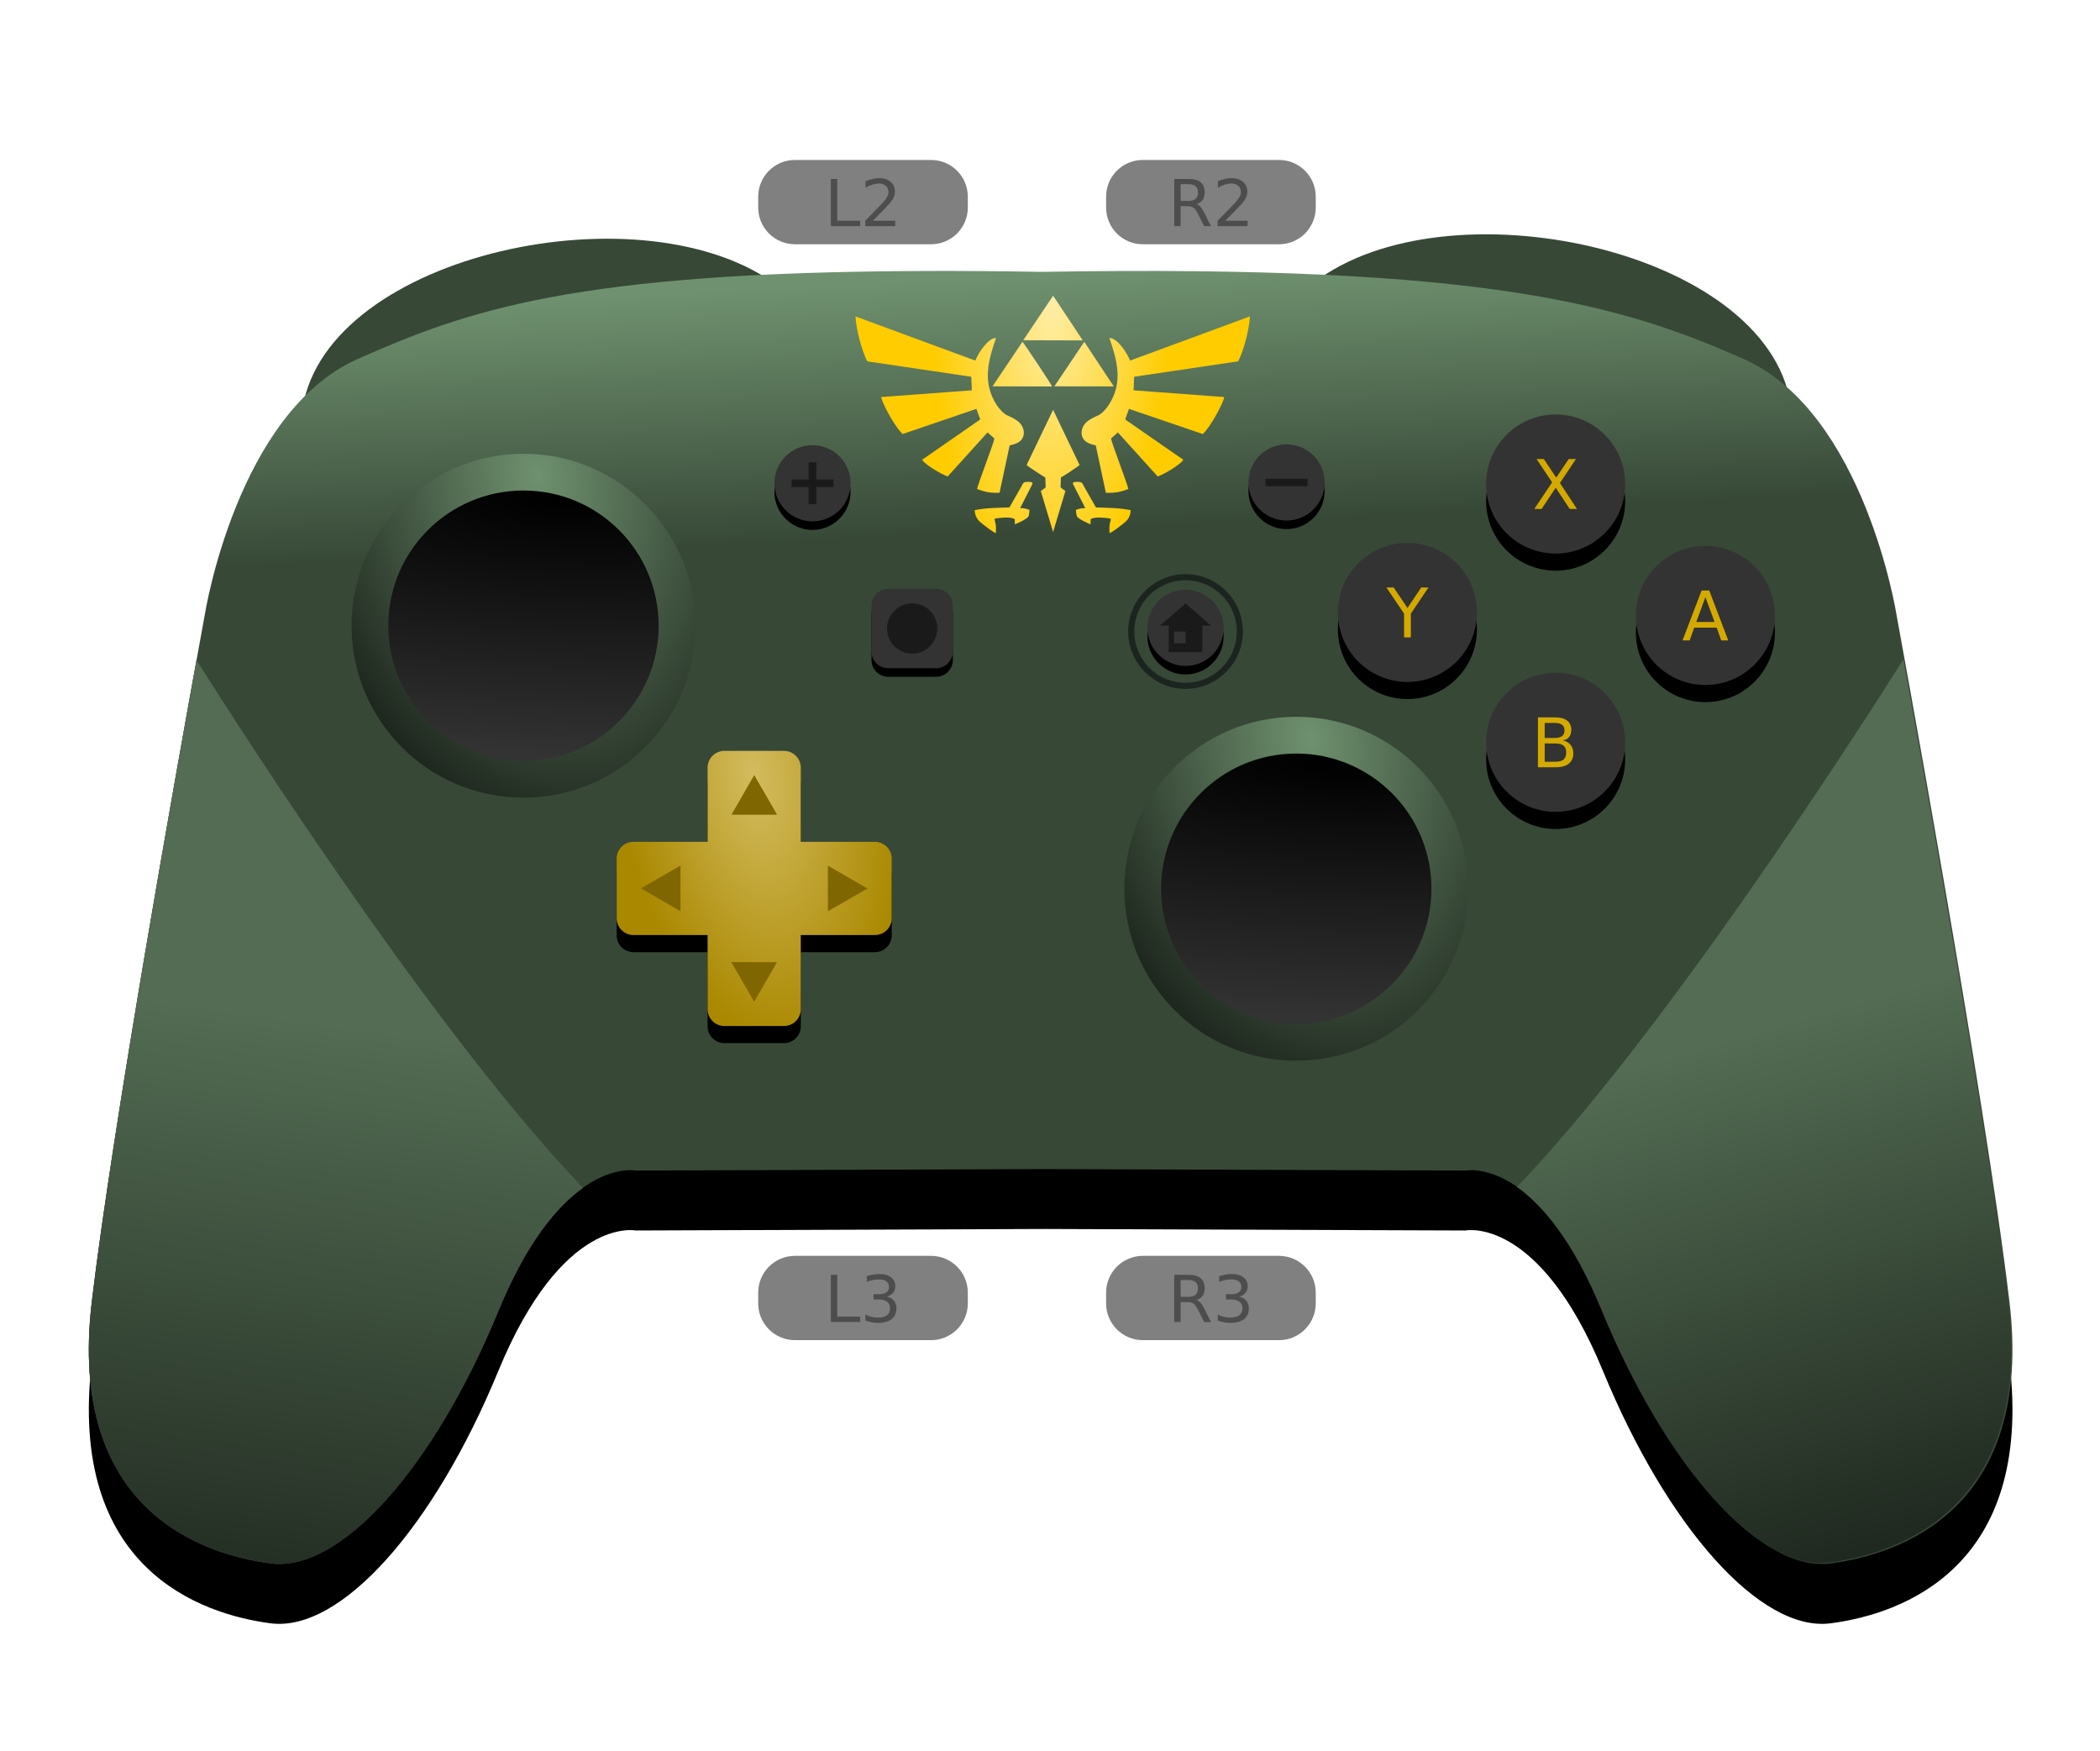
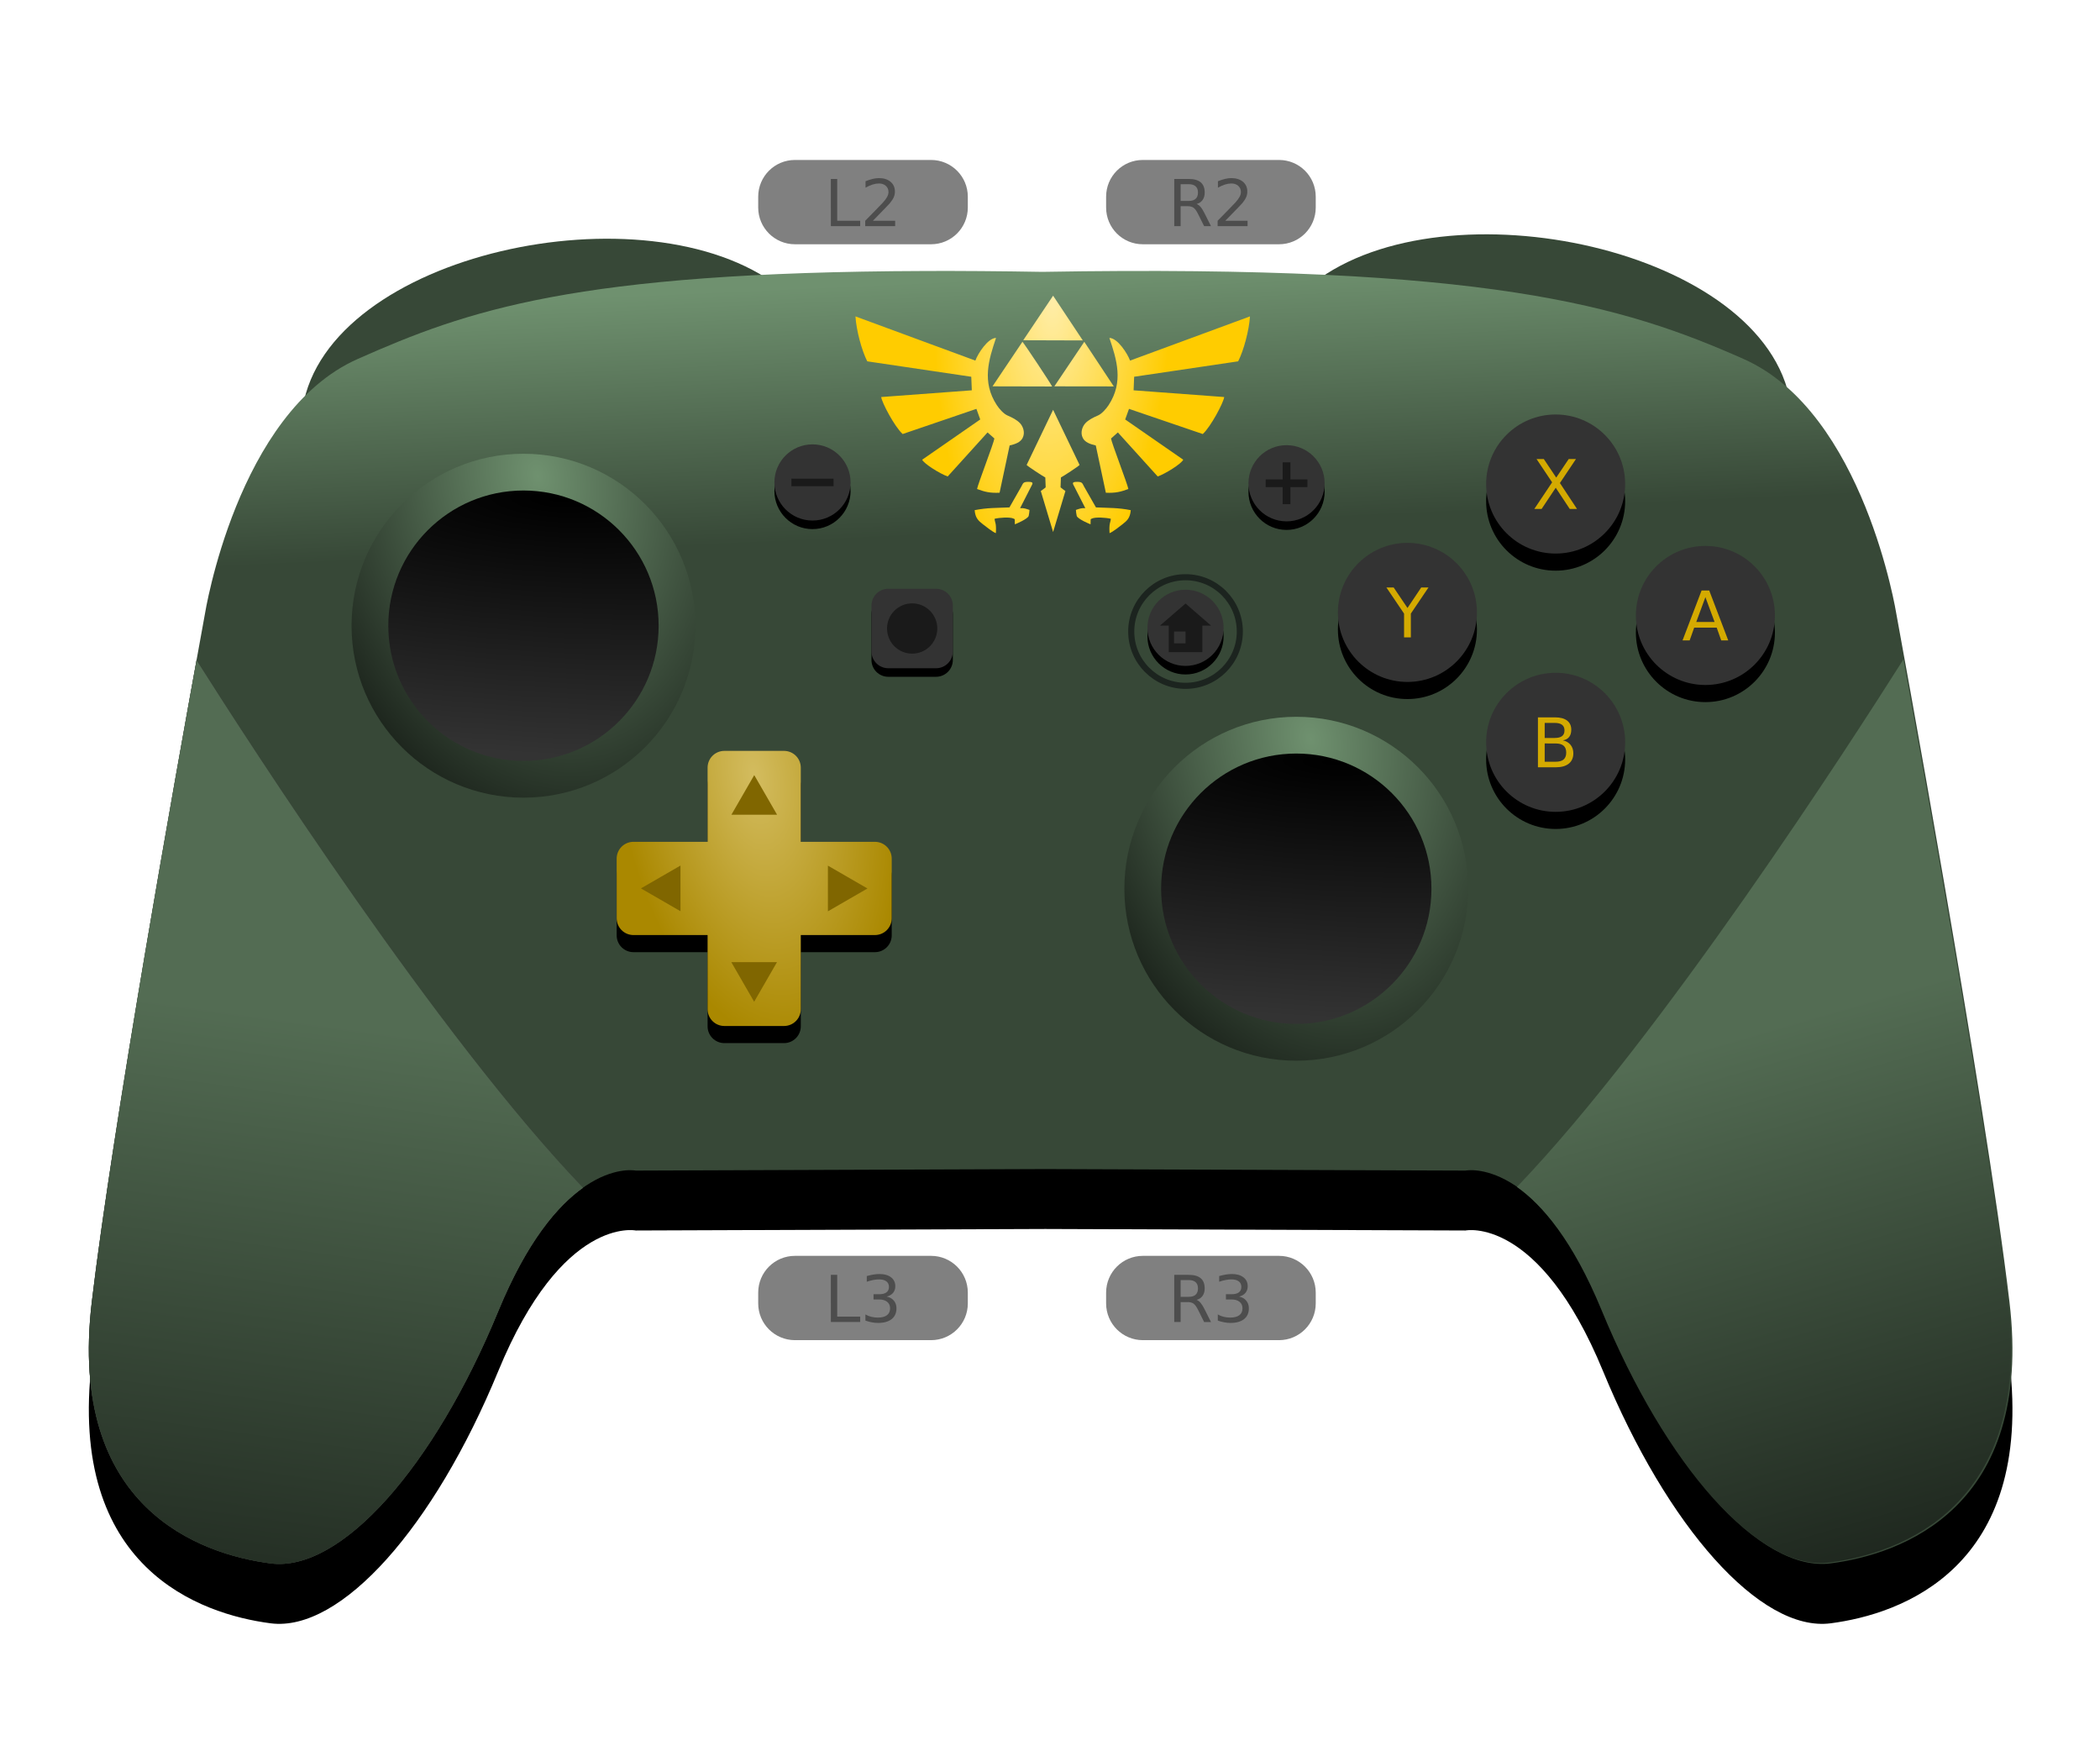
<svg xmlns="http://www.w3.org/2000/svg" xmlns:xlink="http://www.w3.org/1999/xlink" width="600" height="500" viewBox="0 0 158.75 132.292" version="1.1" id="svg8">
  <defs id="defs2">
    <linearGradient id="linearGradient256">
      <stop id="stop252" offset="0" style="stop-color:#000000;stop-opacity:1" />
      <stop id="stop254" offset="1" style="stop-color:#333333;stop-opacity:1" />
    </linearGradient>
    <linearGradient id="linearGradient248">
      <stop style="stop-color:#ffeeaa;stop-opacity:1" offset="0" id="stop244" />
      <stop style="stop-color:#ffcc00;stop-opacity:1" offset="1" id="stop246" />
    </linearGradient>
    <linearGradient id="linearGradient195">
      <stop id="stop191" offset="0" style="stop-color:#6f916f;stop-opacity:1" />
      <stop id="stop193" offset="1" style="stop-color:#1c241c;stop-opacity:1" />
    </linearGradient>
    <linearGradient id="linearGradient187">
      <stop style="stop-color:#d3bc5f;stop-opacity:1;" offset="0" id="stop183" />
      <stop style="stop-color:#aa8800;stop-opacity:1" offset="1" id="stop185" />
    </linearGradient>
    <linearGradient id="linearGradient4729">
      <stop id="stop4725" offset="0" style="stop-color:#536c53;stop-opacity:1" />
      <stop id="stop4727" offset="1" style="stop-color:#1c241c;stop-opacity:1" />
    </linearGradient>
    <linearGradient id="linearGradient4305">
      <stop style="stop-color:#000000;stop-opacity:1" offset="0" id="stop4301" />
      <stop style="stop-color:#333333;stop-opacity:1" offset="1" id="stop4303" />
    </linearGradient>
    <linearGradient id="linearGradient4295">
      <stop style="stop-color:#6f916f;stop-opacity:1" offset="0" id="stop4291" />
      <stop style="stop-color:#1c241c;stop-opacity:1" offset="1" id="stop4293" />
    </linearGradient>
    <linearGradient id="linearGradient4275">
      <stop style="stop-color:#536c53;stop-opacity:1" offset="0" id="stop4271" />
      <stop style="stop-color:#1c241c;stop-opacity:1" offset="1" id="stop4273" />
    </linearGradient>
    <linearGradient id="linearGradient4267">
      <stop style="stop-color:#4d4d4d;stop-opacity:1;" offset="0" id="stop4263" />
      <stop style="stop-color:#333333;stop-opacity:1" offset="1" id="stop4265" />
    </linearGradient>
    <linearGradient id="linearGradient4259">
      <stop style="stop-color:#6f916f;stop-opacity:1" offset="0" id="stop4255" />
      <stop style="stop-color:#374837;stop-opacity:1" offset="1" id="stop4257" />
    </linearGradient>
    <linearGradient xlink:href="#linearGradient4259" id="linearGradient4261" x1="244.962" y1="65.113" x2="247.615" y2="124.511" gradientUnits="userSpaceOnUse" gradientTransform="matrix(0.3234353,0,0,0.3234353,-1.493676,-26.58794)" />
    <linearGradient xlink:href="#linearGradient4267" id="linearGradient4269" x1="85.358" y1="239.891" x2="64.65" y2="389.898" gradientUnits="userSpaceOnUse" gradientTransform="matrix(0.3234353,0,0,0.3234353,-1.493676,-26.58794)" />
    <linearGradient xlink:href="#linearGradient4275" id="linearGradient4277" x1="108.779" y1="64.139" x2="118.534" y2="97.815" gradientUnits="userSpaceOnUse" gradientTransform="matrix(1.222433,0,0,1.222433,-1.493676,-26.58794)" />
    <radialGradient xlink:href="#linearGradient195" id="radialGradient4299" cx="32.833" cy="27.32" fx="32.833" fy="27.32" r="10.631" gradientUnits="userSpaceOnUse" gradientTransform="matrix(0.4589594,2.128142,-1.450235,0.3127635,59.02861,-48.89064)" />
    <radialGradient xlink:href="#linearGradient256" id="radialGradient4307" cx="35.814" cy="30.998" fx="35.814" fy="30.998" r="8.359" gradientUnits="userSpaceOnUse" gradientTransform="matrix(-0.1000662,1.891162,-7.454131,-0.3944543,270.46,-24.5052)" />
    <radialGradient xlink:href="#linearGradient4295" id="radialGradient4299-4" cx="32.833" cy="27.32" fx="32.833" fy="27.32" r="10.631" gradientUnits="userSpaceOnUse" gradientTransform="matrix(0.4589594,2.128142,-1.450235,0.3127635,59.02861,-48.89064)" />
    <radialGradient xlink:href="#linearGradient4305" id="radialGradient4307-3" cx="35.814" cy="30.998" fx="35.814" fy="30.998" r="8.359" gradientUnits="userSpaceOnUse" gradientTransform="matrix(-0.1000662,1.891162,-7.454131,-0.3944543,270.46,-24.5052)" />
    <linearGradient gradientTransform="matrix(0.3234353,0,0,0.3234353,-1.493676,-26.58794)" xlink:href="#linearGradient4729" id="linearGradient4269-5" x1="85.358" y1="239.891" x2="64.65" y2="389.898" gradientUnits="userSpaceOnUse" />
    <radialGradient xlink:href="#linearGradient187" id="radialGradient189" cx="214.888" cy="238.041" fx="214.888" fy="238.041" r="39.293" gradientTransform="matrix(0.3384579,1.948114,-0.9852167,0.1711678,377.2917,-237.9599)" gradientUnits="userSpaceOnUse" />
    <radialGradient xlink:href="#linearGradient248" id="radialGradient250" cx="151.341" cy="7.159" fx="151.341" fy="7.159" r="14.911" gradientTransform="matrix(-0.05402134,1.543942,-0.6013842,-0.02104226,92.09108,-237.6216)" gradientUnits="userSpaceOnUse" />
  </defs>
  <g id="layer2" style="display:inline;opacity:1" transform="translate(0,26.45833)">
    <path style="fill:#374837;stroke:none;stroke-width:0.323px;stroke-linecap:butt;stroke-linejoin:miter;stroke-opacity:1" d="M 22.879,4.369 C 24.753,-7.314 48.929,-12.469 58.919,-4.756 Z" id="path3894" class="theme-button" ojd-button="L" />
    <path style="fill:#374837;stroke:none;stroke-width:0.323px;stroke-linecap:butt;stroke-linejoin:miter;stroke-opacity:1" d="M 135.355,4.036 C 133.481,-7.647 109.305,-12.802 99.315,-5.089 Z" id="path3894-7" class="theme-button" ojd-button="R" />
    <path style="fill:#000000;stroke:none;stroke-width:0.323px;stroke-linecap:butt;stroke-linejoin:miter;stroke-opacity:1" d="M 69.935,-1.45 C 43.388,-1.368 35.308,1.537 27.038,5.201 17.913,9.244 15.487,24.491 15.487,24.491 c 0,0 -6.699,36.387 -8.548,51.981 -1.848,15.594 8.201,19.06 13.515,19.753 5.314,0.693 12.36,-7.278 17.212,-19.06 4.852,-11.782 10.396,-10.627 10.396,-10.627 l 30.957,-0.115 31.766,0.115 c 0,0 5.545,-1.155 10.396,10.627 4.852,11.782 11.898,19.753 17.212,19.06 5.314,-0.693 15.363,-4.159 13.515,-19.753 -1.848,-15.594 -8.548,-51.981 -8.548,-51.981 0,0 -2.426,-15.248 -11.551,-19.291 -9.126,-4.043 -19.29,-7.162 -53.02,-6.584 -3.162,-0.054 -6.107,-0.076 -8.853,-0.067 z" id="path3743-3" />
    <path style="fill:url(#linearGradient4261);fill-opacity:1;stroke:none;stroke-width:0.323px;stroke-linecap:butt;stroke-linejoin:miter;stroke-opacity:1" d="M 69.935,-5.978 C 43.388,-5.896 35.308,-2.991 27.038,0.673 17.913,4.716 15.487,19.963 15.487,19.963 c 0,0 -6.699,36.387 -8.548,51.981 -1.848,15.594 8.201,19.06 13.515,19.753 5.314,0.693 12.36,-7.278 17.212,-19.06 4.852,-11.782 10.396,-10.627 10.396,-10.627 l 30.957,-0.115 31.766,0.115 c 0,0 5.545,-1.155 10.396,10.627 4.852,11.782 11.898,19.753 17.212,19.06 5.314,-0.693 15.363,-4.159 13.515,-19.753 -1.848,-15.594 -8.548,-51.981 -8.548,-51.981 0,0 -2.426,-15.248 -11.551,-19.291 -9.126,-4.043 -19.29,-7.162 -53.02,-6.584 -3.162,-0.054 -6.107,-0.076 -8.853,-0.067 z" id="path3743" />
    <g id="g3815" style="fill:#000000;stroke:none" transform="matrix(1.222433,0,0,1.222433,-1.493676,-25.94107)">
      <rect ry="1.039" style="opacity:1;vector-effect:none;fill:#000000;fill-opacity:1;stroke:none;stroke-width:0.265;stroke-linecap:butt;stroke-linejoin:miter;stroke-miterlimit:4;stroke-dasharray:none;stroke-dashoffset:0;stroke-opacity:1" y="47.058" x="44.979" height="17.009" width="5.764" id="rect3776" />
      <rect transform="rotate(90)" ry="1.039" style="fill:#000000;stroke:none;stroke-width:0.265" y="-56.366" x="52.68" height="17.009" width="5.764" id="rect3776-3" />
    </g>
    <g id="g4155" transform="matrix(1.222433,0,0,1.222433,-1.493676,-26.58794)">
      <circle r="4.299" cy="47.058" cx="97.423" id="path3817-5-6" style="opacity:1;vector-effect:none;fill:#000000;fill-opacity:1;stroke:none;stroke-width:0.112;stroke-linecap:butt;stroke-linejoin:miter;stroke-miterlimit:4;stroke-dasharray:none;stroke-dashoffset:0;stroke-opacity:1" />
      <circle r="4.299" cy="39.215" cx="106.684" id="path3817-5-6-2" style="opacity:1;vector-effect:none;fill:#000000;fill-opacity:1;stroke:none;stroke-width:0.112;stroke-linecap:butt;stroke-linejoin:miter;stroke-miterlimit:4;stroke-dasharray:none;stroke-dashoffset:0;stroke-opacity:1" />
      <circle r="4.299" cy="31.089" cx="97.423" id="path3817-5-6-2-9" style="opacity:1;vector-effect:none;fill:#000000;fill-opacity:1;stroke:none;stroke-width:0.112;stroke-linecap:butt;stroke-linejoin:miter;stroke-miterlimit:4;stroke-dasharray:none;stroke-dashoffset:0;stroke-opacity:1" />
      <circle r="4.299" cy="39.026" cx="88.257" id="path3817-5-6-2-9-1" style="opacity:1;vector-effect:none;fill:#000000;fill-opacity:1;stroke:none;stroke-width:0.112;stroke-linecap:butt;stroke-linejoin:miter;stroke-miterlimit:4;stroke-dasharray:none;stroke-dashoffset:0;stroke-opacity:1" />
    </g>
    <path style="fill:url(#linearGradient4269);fill-opacity:1;stroke:none;stroke-width:0.323px;stroke-linecap:butt;stroke-linejoin:miter;stroke-opacity:1" d="m 14.855,23.445 c -1.466,8.063 -6.339,35.194 -7.916,48.5 -1.848,15.594 8.201,19.06 13.515,19.753 5.314,0.693 12.36,-7.278 17.212,-19.06 2.184,-5.303 4.506,-7.98 6.402,-9.327 C 33.156,51.948 18.796,29.673 14.855,23.445 Z" id="path3926" />
    <path style="fill:url(#linearGradient4277);fill-opacity:1;stroke:none;stroke-width:0.323px;stroke-linecap:butt;stroke-linejoin:miter;stroke-opacity:1" d="m 143.888,23.38 c 1.466,8.063 6.339,35.194 7.916,48.5 1.848,15.594 -8.201,19.06 -13.515,19.753 -5.314,0.693 -12.36,-7.278 -17.212,-19.06 -2.184,-5.303 -4.506,-7.98 -6.402,-9.327 10.911,-11.363 25.271,-33.638 29.212,-39.866 z" id="path3926-9" />
    <g id="g4311" transform="matrix(1.222433,0,0,1.222433,-1.493676,-26.58794)">
      <circle r="10.631" cy="38.79" cx="33.593" id="path3817" style="opacity:1;vector-effect:none;fill:url(#radialGradient4299);fill-opacity:1;stroke:none;stroke-width:0.277;stroke-linecap:butt;stroke-linejoin:miter;stroke-miterlimit:4;stroke-dasharray:none;stroke-dashoffset:0;stroke-opacity:1" />
      <circle r="8.359" cy="38.79" cx="33.593" id="path3817-6" style="display:inline;opacity:1;vector-effect:none;fill:url(#radialGradient4307);fill-opacity:1;stroke:none;stroke-width:0.218;stroke-linecap:butt;stroke-linejoin:miter;stroke-miterlimit:4;stroke-dasharray:none;stroke-dashoffset:0;stroke-opacity:1" />
    </g>
-     <circle style="opacity:1;vector-effect:none;fill:#000000;fill-opacity:1;stroke:none;stroke-width:0.323;stroke-linecap:butt;stroke-linejoin:miter;stroke-miterlimit:4;stroke-dasharray:none;stroke-dashoffset:0;stroke-opacity:1" id="path4096" cx="61.42" cy="10.712" r="2.879" />
+     <circle style="opacity:1;vector-effect:none;fill:#000000;fill-opacity:1;stroke:none;stroke-width:0.323;stroke-linecap:butt;stroke-linejoin:miter;stroke-miterlimit:4;stroke-dasharray:none;stroke-dashoffset:0;stroke-opacity:1" id="path4096" cx="-97.257" cy="10.712" r="2.879" transform="scale(-1,1)" />
    <circle style="display:inline;opacity:1;vector-effect:none;fill:none;fill-opacity:1;stroke:#1c241f;stroke-width:0.461;stroke-linecap:butt;stroke-linejoin:miter;stroke-miterlimit:4;stroke-dasharray:none;stroke-dashoffset:0;stroke-opacity:1" id="path4096-2-0" cx="89.62" cy="21.27" r="4.104" />
    <circle style="display:inline;opacity:1;vector-effect:none;fill:#000000;fill-opacity:1;stroke:none;stroke-width:0.323;stroke-linecap:butt;stroke-linejoin:miter;stroke-miterlimit:4;stroke-dasharray:none;stroke-dashoffset:0;stroke-opacity:1" id="path4096-2" cx="89.62" cy="21.637" r="2.879" />
-     <circle style="display:inline;opacity:1;vector-effect:none;fill:#000000;fill-opacity:1;stroke:none;stroke-width:0.323;stroke-linecap:butt;stroke-linejoin:miter;stroke-miterlimit:4;stroke-dasharray:none;stroke-dashoffset:0;stroke-opacity:1" id="path4096-2-3" cx="97.257" cy="10.651" r="2.879" />
+     <circle style="display:inline;opacity:1;vector-effect:none;fill:#000000;fill-opacity:1;stroke:none;stroke-width:0.323;stroke-linecap:butt;stroke-linejoin:miter;stroke-miterlimit:4;stroke-dasharray:none;stroke-dashoffset:0;stroke-opacity:1" id="path4096-2-3" cx="-61.42" cy="10.651" r="2.879" transform="scale(-1,1)" />
    <rect style="opacity:1;vector-effect:none;fill:#000000;fill-opacity:1;stroke:none;stroke-width:0.323;stroke-linecap:butt;stroke-linejoin:miter;stroke-miterlimit:4;stroke-dasharray:none;stroke-dashoffset:0;stroke-opacity:1" id="rect4149" width="6.151" height="6.007" x="65.879" y="18.684" ry="1.271" />
    <g transform="matrix(1.222433,0,0,1.222433,56.92753,-6.708346)" style="display:inline;opacity:1" id="g4311-0">
      <circle r="10.631" cy="38.79" cx="33.593" id="path3817-63" style="opacity:1;vector-effect:none;fill:url(#radialGradient4299-4);fill-opacity:1;stroke:none;stroke-width:0.277;stroke-linecap:butt;stroke-linejoin:miter;stroke-miterlimit:4;stroke-dasharray:none;stroke-dashoffset:0;stroke-opacity:1" />
      <circle r="8.359" cy="38.79" cx="33.593" id="path3817-6-2" style="display:inline;opacity:1;vector-effect:none;fill:url(#radialGradient4307-3);fill-opacity:1;stroke:none;stroke-width:0.218;stroke-linecap:butt;stroke-linejoin:miter;stroke-miterlimit:4;stroke-dasharray:none;stroke-dashoffset:0;stroke-opacity:1" />
    </g>
    <path style="opacity:1;vector-effect:none;fill:url(#radialGradient189);fill-opacity:1;stroke:none;stroke-width:1.222;stroke-linecap:butt;stroke-linejoin:miter;stroke-miterlimit:4;stroke-dasharray:none;stroke-dashoffset:0;stroke-opacity:1" d="m 206.971,214.484 c -2.661,0 -4.803,2.14 -4.803,4.801 v 21.176 h -21.174 c -2.661,0 -4.803,2.142 -4.803,4.803 v 17.025 c 0,2.661 2.142,4.803 4.803,4.803 h 21.174 v 21.174 c 0,2.661 2.142,4.803 4.803,4.803 h 17.027 c 2.661,0 4.801,-2.142 4.801,-4.803 V 267.092 h 21.176 c 2.661,0 4.803,-2.142 4.803,-4.803 v -17.025 c 0,-2.661 -2.142,-4.803 -4.803,-4.803 h -21.176 v -21.176 c 0,-2.661 -2.14,-4.801 -4.801,-4.801 z" id="rect3776-7" transform="matrix(0.2645833,0,0,0.2645833,0,-26.45833)" />
    <path style="opacity:1;vector-effect:none;fill:#806600;fill-opacity:1;stroke:none;stroke-width:0.323;stroke-linecap:butt;stroke-linejoin:miter;stroke-miterlimit:4;stroke-dasharray:none;stroke-dashoffset:0;stroke-opacity:1" id="path4391" d="m 55.291,35.114 0.863,-1.496 0.863,-1.496 0.863,1.496 0.863,1.496 -1.727,0 z" class="theme-button" ojd-button="UP" />
    <path style="display:inline;opacity:1;fill:url(#linearGradient4269-5);fill-opacity:1;stroke:none;stroke-width:0.323px;stroke-linecap:butt;stroke-linejoin:miter;stroke-opacity:1" d="M 14.855,23.445 C 13.389,31.508 8.516,58.639 6.939,71.944 5.091,87.538 15.14,91.004 20.454,91.697 25.767,92.39 32.814,84.42 37.665,72.637 39.849,67.334 42.171,64.657 44.067,63.311 33.156,51.948 18.796,29.673 14.855,23.445 Z" id="path3926-3" />
    <g id="g4895" class="theme-button" ojd-button="SCREENSHOT" transform="matrix(1.222433,0,0,1.222433,-1.493676,-24.00045)">
      <rect ry="1.039" y="34.389" x="55.114" height="4.914" width="5.032" id="rect4149-1" style="display:inline;opacity:1;vector-effect:none;fill:#333333;fill-opacity:1;stroke:none;stroke-width:0.265;stroke-linecap:butt;stroke-linejoin:miter;stroke-miterlimit:4;stroke-dasharray:none;stroke-dashoffset:0;stroke-opacity:1" />
      <circle r="1.554" cy="36.846" cx="57.63" id="path4637" style="opacity:1;vector-effect:none;fill:#1a1a1a;fill-opacity:1;stroke:none;stroke-width:0.265;stroke-linecap:butt;stroke-linejoin:miter;stroke-miterlimit:4;stroke-dasharray:none;stroke-dashoffset:0;stroke-opacity:1" class="theme-label" ojd-button="SCREENSHOT" />
    </g>
-     <g id="g4900" class="theme-button" ojd-button="PLUS" transform="matrix(1.222433,0,0,1.222433,-1.493676,-24.00045)">
+     <g id="g4900" class="theme-button" ojd-button="PLUS" transform="matrix(-1.222433,0,0,1.222433,160.171,-24.00045)">
      <circle r="2.355" cy="27.867" cx="51.466" id="path4096-29" style="display:inline;opacity:1;vector-effect:none;fill:#333333;fill-opacity:1;stroke:none;stroke-width:0.265;stroke-linecap:butt;stroke-linejoin:miter;stroke-miterlimit:4;stroke-dasharray:none;stroke-dashoffset:0;stroke-opacity:1" />
      <g transform="translate(0,-2.116667)" id="text4641" style="font-style:normal;font-variant:normal;font-weight:bold;font-stretch:normal;font-size:4.126px;line-height:1.25;font-family:sans-serif;-inkscape-font-specification:'sans-serif Bold';letter-spacing:0px;word-spacing:0px;fill:#1a1a1a;fill-opacity:1;stroke:none;stroke-width:0.103" aria-label="+" class="theme-label" ojd-button="PLUS">
        <path id="path4731" style="font-style:normal;font-variant:normal;font-weight:bold;font-stretch:normal;font-family:sans-serif;-inkscape-font-specification:'sans-serif Bold';fill:#1a1a1a;stroke-width:0.103" d="m 51.706,28.69 v 1.056 h 1.052 v 0.475 h -1.052 v 1.056 h -0.479 v -1.056 h -1.052 v -0.475 h 1.052 v -1.056 z" />
      </g>
    </g>
    <text xml:space="preserve" style="font-style:normal;font-variant:normal;font-weight:bold;font-stretch:normal;font-size:4.126px;line-height:1.25;font-family:sans-serif;-inkscape-font-specification:'sans-serif Bold';letter-spacing:0px;word-spacing:0px;display:inline;opacity:1;fill:#808080;fill-opacity:1;stroke:none;stroke-width:0.103" x="78.686" y="31.857" id="text4641-7">
      <tspan id="tspan4639-4" x="78.686" y="35.507" style="font-style:normal;font-variant:normal;font-weight:bold;font-stretch:normal;font-family:sans-serif;-inkscape-font-specification:'sans-serif Bold';fill:#808080;stroke-width:0.103" />
    </text>
-     <g id="g4887" class="theme-button" ojd-button="MINUS" transform="matrix(1.222433,0,0,1.222433,-1.493676,-24.00045)">
+     <g id="g4887" class="theme-button" ojd-button="MINUS" transform="matrix(-1.222433,0,0,1.222433,160.171,-24.00045)">
      <circle r="2.355" cy="27.817" cx="80.782" id="path4096-2-3-3" style="display:inline;opacity:1;vector-effect:none;fill:#333333;fill-opacity:1;stroke:none;stroke-width:0.265;stroke-linecap:butt;stroke-linejoin:miter;stroke-miterlimit:4;stroke-dasharray:none;stroke-dashoffset:0;stroke-opacity:1" />
      <rect y="27.583" x="79.479" height="0.468" width="2.606" id="rect4661" style="opacity:1;vector-effect:none;fill:#1a1a1a;fill-opacity:1;stroke:none;stroke-width:0.202;stroke-linecap:butt;stroke-linejoin:miter;stroke-miterlimit:4;stroke-dasharray:none;stroke-dashoffset:0;stroke-opacity:1" class="theme-label" ojd-button="MINUS" />
    </g>
    <g id="g4878" class="theme-button" ojd-button="A" transform="matrix(1.222433,0,0,1.222433,-1.493676,-24.00045)">
      <circle r="4.299" cy="36.04" cx="106.684" id="path3817-5-6-2-3" style="opacity:1;vector-effect:none;fill:#333333;fill-opacity:1;stroke:none;stroke-width:0.112;stroke-linecap:butt;stroke-linejoin:miter;stroke-miterlimit:4;stroke-dasharray:none;stroke-dashoffset:0;stroke-opacity:1" />
      <g transform="translate(0,-2.116667)" id="text4665-5" style="font-style:normal;font-weight:normal;font-size:10.583px;line-height:1.25;font-family:sans-serif;letter-spacing:0px;word-spacing:0px;display:inline;opacity:1;fill:#d4aa00;fill-opacity:1;stroke:none;stroke-width:0.265" aria-label="A" class="theme-label" ojd-button="A">
        <path id="path4737" style="font-size:4.233px;fill:#d4aa00;stroke-width:0.265" d="m 106.684,37.025 -0.566,1.536 h 1.135 z m -0.236,-0.411 h 0.473 l 1.176,3.086 h -0.434 l -0.281,-0.792 h -1.391 l -0.281,0.792 h -0.44 z" />
      </g>
    </g>
    <g id="g4883" class="theme-button" ojd-button="B" transform="matrix(1.222433,0,0,1.222433,-1.493676,-24.00045)">
      <circle r="4.299" cy="43.883" cx="97.423" id="path3817-5-6-7" style="opacity:1;vector-effect:none;fill:#333333;fill-opacity:1;stroke:none;stroke-width:0.112;stroke-linecap:butt;stroke-linejoin:miter;stroke-miterlimit:4;stroke-dasharray:none;stroke-dashoffset:0;stroke-opacity:1" />
      <g transform="translate(0,-2.116667)" id="text4665-54" style="font-style:normal;font-weight:normal;font-size:10.583px;line-height:1.25;font-family:sans-serif;letter-spacing:0px;word-spacing:0px;display:inline;opacity:1;fill:#d4aa00;fill-opacity:1;stroke:none;stroke-width:0.265" aria-label="B" class="theme-label" ojd-button="B">
        <path id="path4734" style="font-size:4.233px;fill:#d4aa00;stroke-width:0.265" d="m 96.746,46.069 v 1.131 h 0.67 q 0.337,0 0.498,-0.138 0.163,-0.141 0.163,-0.428 0,-0.289 -0.163,-0.426 -0.161,-0.138 -0.498,-0.138 z m 0,-1.269 v 0.93 h 0.618 q 0.306,0 0.455,-0.114 0.151,-0.116 0.151,-0.351 0,-0.234 -0.151,-0.349 -0.149,-0.116 -0.455,-0.116 z m -0.418,-0.343 h 1.067 q 0.477,0 0.736,0.198 0.258,0.198 0.258,0.564 0,0.283 -0.132,0.451 -0.132,0.167 -0.389,0.209 0.308,0.066 0.477,0.277 0.172,0.209 0.172,0.523 0,0.413 -0.281,0.639 -0.281,0.225 -0.8,0.225 h -1.108 z" />
      </g>
    </g>
    <g id="g4873" class="theme-button" ojd-button="X" transform="matrix(1.222433,0,0,1.222433,-1.493676,-24.00045)">
      <circle r="4.299" cy="27.914" cx="97.423" id="path3817-5-6-2-9-6" style="opacity:1;vector-effect:none;fill:#333333;fill-opacity:1;stroke:none;stroke-width:0.112;stroke-linecap:butt;stroke-linejoin:miter;stroke-miterlimit:4;stroke-dasharray:none;stroke-dashoffset:0;stroke-opacity:1" />
      <g transform="translate(0,-2.116667)" id="text4665-5-4" style="font-style:normal;font-weight:normal;font-size:10.583px;line-height:1.25;font-family:sans-serif;letter-spacing:0px;word-spacing:0px;display:inline;opacity:1;fill:#d4aa00;fill-opacity:1;stroke:none;stroke-width:0.265" aria-label="X" class="theme-label" ojd-button="X">
        <path id="path4740" style="font-size:4.233px;fill:#d4aa00;stroke-width:0.265" d="m 96.243,28.487 h 0.449 l 0.767,1.147 0.771,-1.147 h 0.449 l -0.992,1.482 1.058,1.604 h -0.449 l -0.868,-1.313 -0.874,1.313 h -0.451 l 1.102,-1.647 z" />
      </g>
    </g>
    <g id="g4868" class="theme-button" ojd-button="Y" transform="matrix(1.222433,0,0,1.222433,-1.493676,-24.00045)">
      <circle r="4.299" cy="35.851" cx="88.257" id="path3817-5-6-2-9-1-1" style="opacity:1;vector-effect:none;fill:#333333;fill-opacity:1;stroke:none;stroke-width:0.112;stroke-linecap:butt;stroke-linejoin:miter;stroke-miterlimit:4;stroke-dasharray:none;stroke-dashoffset:0;stroke-opacity:1" />
      <g transform="translate(0,-2.116667)" id="text4665-3" style="font-style:normal;font-weight:normal;font-size:10.583px;line-height:1.25;font-family:sans-serif;letter-spacing:0px;word-spacing:0px;display:inline;opacity:1;fill:#d4aa00;fill-opacity:1;stroke:none;stroke-width:0.265" aria-label="Y" class="theme-label" ojd-button="Y">
        <path id="path4743" style="font-size:4.233px;fill:#d4aa00;stroke-width:0.265" d="m 86.956,36.425 h 0.449 l 0.856,1.269 0.85,-1.269 h 0.449 l -1.091,1.616 v 1.47 h -0.42 v -1.47 z" />
      </g>
    </g>
    <g id="g4891" class="theme-button" ojd-button="HOME" transform="matrix(1.222433,0,0,1.222433,-1.493676,-24.00045)">
      <circle r="2.355" cy="36.804" cx="74.535" id="path4096-2-9" style="display:inline;opacity:1;vector-effect:none;fill:#333333;fill-opacity:1;stroke:none;stroke-width:0.265;stroke-linecap:butt;stroke-linejoin:miter;stroke-miterlimit:4;stroke-dasharray:none;stroke-dashoffset:0;stroke-opacity:1" />
      <path id="rect4746" d="m 74.535,35.302 -0.79,0.682 -0.789,0.683 h 0.539 v 1.64 h 2.079 v -1.64 h 0.54 l -0.789,-0.683 z m -0.709,1.729 h 0.709 v 0.732 h -0.709 z" style="opacity:1;vector-effect:none;fill:#1a1a1a;fill-opacity:1;stroke:none;stroke-width:0.265;stroke-linecap:butt;stroke-linejoin:miter;stroke-miterlimit:4;stroke-dasharray:none;stroke-dashoffset:0;stroke-opacity:1" class="theme-label" ojd-button="HOME" />
    </g>
    <g id="g4858" class="theme-button" ojd-button="L2" transform="matrix(1.222433,0,0,1.222433,-1.493676,-24.00045)">
      <rect ry="2.272" y="7.879" x="48.109" height="5.212" width="12.963" id="rect4773" style="opacity:1;vector-effect:none;fill:#808080;fill-opacity:1;stroke:none;stroke-width:0.265;stroke-linecap:butt;stroke-linejoin:miter;stroke-miterlimit:4;stroke-dasharray:none;stroke-dashoffset:0;stroke-opacity:1" />
      <g aria-label="L2" style="font-style:normal;font-weight:normal;font-size:4px;line-height:1.25;font-family:sans-serif;letter-spacing:0px;word-spacing:0px;fill:#4d4d4d;fill-opacity:1;stroke:none;stroke-width:0.1" id="text4792" class="theme-label" ojd-button="L2">
        <path d="m 52.601,9.053 h 0.395 v 2.584 h 1.42 v 0.332 h -1.814 z" style="fill:#4d4d4d;stroke-width:0.1" id="path5003" />
        <path d="m 55.202,11.637 h 1.377 v 0.332 h -1.852 v -0.332 q 0.225,-0.232 0.611,-0.623 0.389,-0.393 0.488,-0.506 0.189,-0.213 0.264,-0.359 0.076,-0.148 0.076,-0.291 0,-0.232 -0.164,-0.379 -0.162,-0.146 -0.424,-0.146 -0.186,0 -0.393,0.064 -0.205,0.064 -0.439,0.195 V 9.194 q 0.238,-0.096 0.445,-0.145 0.207,-0.049 0.379,-0.049 0.453,0 0.723,0.227 0.27,0.227 0.27,0.605 0,0.18 -0.068,0.342 -0.066,0.16 -0.244,0.379 -0.049,0.057 -0.311,0.328 -0.262,0.27 -0.738,0.756 z" style="fill:#4d4d4d;stroke-width:0.1" id="path5005" />
      </g>
    </g>
    <g id="g4863" class="theme-button" ojd-button="R2" transform="matrix(1.222433,0,0,1.222433,-1.493676,-24.00045)">
      <path style="display:inline;opacity:1;vector-effect:none;fill:#808080;fill-opacity:1;stroke:none;stroke-width:0.265;stroke-linecap:butt;stroke-linejoin:miter;stroke-miterlimit:4;stroke-dasharray:none;stroke-dashoffset:0;stroke-opacity:1" d="m 71.896,7.879 h 8.419 c 1.259,0 2.272,1.013 2.272,2.272 v 0.668 c 0,1.259 -1.013,2.272 -2.272,2.272 h -8.419 c -1.259,0 -2.272,-1.013 -2.272,-2.272 v -0.668 c 0,-1.259 1.013,-2.272 2.272,-2.272 z" id="rect4773-8" />
      <g aria-label="R2" style="font-style:normal;font-weight:normal;font-size:4px;line-height:1.25;font-family:sans-serif;letter-spacing:0px;word-spacing:0px;display:inline;opacity:1;fill:#4d4d4d;fill-opacity:1;stroke:none;stroke-width:0.1" id="text4792-8" class="theme-label" ojd-button="R2">
        <path d="m 75.221,10.602 q 0.127,0.043 0.246,0.184 0.121,0.141 0.242,0.387 l 0.4,0.797 h -0.424 l -0.373,-0.748 q -0.145,-0.293 -0.281,-0.389 -0.135,-0.096 -0.369,-0.096 h -0.43 v 1.232 H 73.838 V 9.053 h 0.891 q 0.5,0 0.746,0.209 0.246,0.209 0.246,0.631 0,0.275 -0.129,0.457 -0.127,0.182 -0.371,0.252 z M 74.233,9.378 v 1.035 h 0.496 q 0.285,0 0.43,-0.131 0.146,-0.133 0.146,-0.389 0,-0.256 -0.146,-0.385 -0.145,-0.131 -0.43,-0.131 z" style="fill:#4d4d4d;stroke-width:0.1" id="path5009" />
        <path d="m 76.995,11.637 h 1.377 v 0.332 h -1.852 v -0.332 q 0.225,-0.232 0.611,-0.623 0.389,-0.393 0.488,-0.506 0.189,-0.213 0.264,-0.359 0.076,-0.148 0.076,-0.291 0,-0.232 -0.164,-0.379 -0.162,-0.146 -0.424,-0.146 -0.186,0 -0.393,0.064 -0.205,0.064 -0.439,0.195 V 9.194 q 0.238,-0.096 0.445,-0.145 0.207,-0.049 0.379,-0.049 0.453,0 0.723,0.227 0.27,0.227 0.27,0.605 0,0.18 -0.068,0.342 -0.066,0.16 -0.244,0.379 -0.049,0.057 -0.311,0.328 -0.262,0.27 -0.738,0.756 z" style="fill:#4d4d4d;stroke-width:0.1" id="path5011" />
      </g>
    </g>
    <g id="g4853" class="theme-button" ojd-button="L3" transform="matrix(1.222433,0,0,1.222433,-1.493676,-24.00045)">
      <rect ry="2.272" y="75.632" x="48.109" height="5.212" width="12.963" id="rect4773-3" style="display:inline;opacity:1;vector-effect:none;fill:#808080;fill-opacity:1;stroke:none;stroke-width:0.265;stroke-linecap:butt;stroke-linejoin:miter;stroke-miterlimit:4;stroke-dasharray:none;stroke-dashoffset:0;stroke-opacity:1" />
      <g aria-label="L3" style="font-style:normal;font-weight:normal;font-size:4px;line-height:1.25;font-family:sans-serif;letter-spacing:0px;word-spacing:0px;display:inline;opacity:1;fill:#4d4d4d;fill-opacity:1;stroke:none;stroke-width:0.1" id="text4792-1" class="theme-label" ojd-button="L3">
        <path d="m 52.601,76.806 h 0.395 v 2.584 h 1.42 v 0.332 h -1.814 z" style="fill:#4d4d4d;stroke-width:0.1" id="path5014" />
        <path d="m 56.058,78.15 q 0.283,0.061 0.441,0.252 0.16,0.191 0.16,0.473 0,0.432 -0.297,0.668 -0.297,0.236 -0.844,0.236 -0.184,0 -0.379,-0.037 -0.193,-0.035 -0.4,-0.107 v -0.381 q 0.164,0.096 0.359,0.145 0.195,0.049 0.408,0.049 0.371,0 0.564,-0.146 0.195,-0.146 0.195,-0.426 0,-0.258 -0.182,-0.402 -0.18,-0.146 -0.502,-0.146 h -0.34 v -0.324 h 0.355 q 0.291,0 0.445,-0.115 0.154,-0.117 0.154,-0.336 0,-0.225 -0.16,-0.344 -0.158,-0.121 -0.455,-0.121 -0.162,0 -0.348,0.035 -0.186,0.035 -0.408,0.109 v -0.352 q 0.225,-0.062 0.42,-0.094 0.197,-0.031 0.371,-0.031 0.449,0 0.711,0.205 0.262,0.203 0.262,0.551 0,0.242 -0.139,0.41 -0.139,0.166 -0.395,0.23 z" style="fill:#4d4d4d;stroke-width:0.1" id="path5016" />
      </g>
    </g>
    <g id="g4848" class="theme-button" ojd-button="R3" transform="matrix(1.222433,0,0,1.222433,-1.493676,-24.00045)">
      <rect ry="2.272" y="75.632" x="69.624" height="5.212" width="12.963" id="rect4773-8-2" style="display:inline;opacity:1;vector-effect:none;fill:#808080;fill-opacity:1;stroke:none;stroke-width:0.265;stroke-linecap:butt;stroke-linejoin:miter;stroke-miterlimit:4;stroke-dasharray:none;stroke-dashoffset:0;stroke-opacity:1" />
      <g aria-label="R3" style="font-style:normal;font-weight:normal;font-size:4px;line-height:1.25;font-family:sans-serif;letter-spacing:0px;word-spacing:0px;display:inline;opacity:1;fill:#4d4d4d;fill-opacity:1;stroke:none;stroke-width:0.1" id="text4792-8-0" class="theme-label" ojd-button="R3">
        <path d="m 75.221,78.355 q 0.127,0.043 0.246,0.184 0.121,0.141 0.242,0.387 l 0.4,0.797 h -0.424 l -0.373,-0.748 q -0.145,-0.293 -0.281,-0.389 -0.135,-0.096 -0.369,-0.096 h -0.43 v 1.232 h -0.395 v -2.916 h 0.891 q 0.5,0 0.746,0.209 0.246,0.209 0.246,0.631 0,0.275 -0.129,0.457 -0.127,0.182 -0.371,0.252 z m -0.988,-1.225 v 1.035 h 0.496 q 0.285,0 0.43,-0.131 0.146,-0.133 0.146,-0.389 0,-0.256 -0.146,-0.385 -0.145,-0.131 -0.43,-0.131 z" style="fill:#4d4d4d;stroke-width:0.1" id="path5019" />
        <path d="m 77.85,78.15 q 0.283,0.061 0.441,0.252 0.16,0.191 0.16,0.473 0,0.432 -0.297,0.668 -0.297,0.236 -0.844,0.236 -0.184,0 -0.379,-0.037 -0.193,-0.035 -0.4,-0.107 v -0.381 q 0.164,0.096 0.359,0.145 0.195,0.049 0.408,0.049 0.371,0 0.564,-0.146 0.195,-0.146 0.195,-0.426 0,-0.258 -0.182,-0.402 -0.18,-0.146 -0.502,-0.146 h -0.34 v -0.324 h 0.355 q 0.291,0 0.445,-0.115 0.154,-0.117 0.154,-0.336 0,-0.225 -0.16,-0.344 -0.158,-0.121 -0.455,-0.121 -0.162,0 -0.348,0.035 -0.186,0.035 -0.408,0.109 v -0.352 q 0.225,-0.062 0.42,-0.094 0.197,-0.031 0.371,-0.031 0.449,0 0.711,0.205 0.262,0.203 0.262,0.551 0,0.242 -0.139,0.41 -0.139,0.166 -0.395,0.23 z" style="fill:#4d4d4d;stroke-width:0.1" id="path5021" />
      </g>
    </g>
    <path style="opacity:1;vector-effect:none;fill:#806600;fill-opacity:1;stroke:none;stroke-width:0.265;stroke-linecap:butt;stroke-linejoin:miter;stroke-miterlimit:4;stroke-dasharray:none;stroke-dashoffset:0;stroke-opacity:1" id="path4391-0" d="m 46.452,48.358 0.706,-1.223 0.706,-1.223 0.706,1.223 0.706,1.223 -1.413,0 z" transform="matrix(0,1.222433,-1.222433,0,121.7005,-17.82053)" class="theme-button" ojd-button="RIGHT" />
    <path style="opacity:1;vector-effect:none;fill:#806600;fill-opacity:1;stroke:none;stroke-width:0.323;stroke-linecap:butt;stroke-linejoin:miter;stroke-miterlimit:4;stroke-dasharray:none;stroke-dashoffset:0;stroke-opacity:1" id="path4391-7" d="m -58.736,-46.259 0.863,-1.496 0.863,-1.496 0.863,1.496 0.863,1.496 -1.727,0 z" transform="scale(-1)" class="theme-button" ojd-button="DOWN" />
    <path style="opacity:1;vector-effect:none;fill:#806600;fill-opacity:1;stroke:none;stroke-width:0.265;stroke-linecap:butt;stroke-linejoin:miter;stroke-miterlimit:4;stroke-dasharray:none;stroke-dashoffset:0;stroke-opacity:1" id="path4391-6" d="m 46.452,48.358 0.706,-1.223 0.706,-1.223 0.706,1.223 0.706,1.223 -1.413,0 z" transform="matrix(0,-1.222433,1.222433,0,-7.673602,99.19376)" class="theme-button" ojd-button="LEFT" />
    <path id="path228" style="fill:url(#radialGradient250);fill-opacity:1;fill-rule:evenodd;stroke:none;stroke-width:0.005" d="m 65.56,0.85 7.863,1.165 0.041,1.025 -6.85,0.508 c 0.056,0.433 1.017,2.248 1.622,2.796 l 5.576,-1.902 0.288,0.802 -4.388,3.041 c 0.134,0.3 1.323,1.05 1.929,1.267 l 3.013,-3.329 0.517,0.458 c -0.039,0.324 -1.243,3.434 -1.31,3.818 0.561,0.207 0.949,0.316 1.702,0.281 l 0.761,-3.572 c 0.442,-0.101 0.813,-0.244 0.977,-0.558 0.217,-0.415 0.034,-0.883 -0.191,-1.123 -0.222,-0.237 -0.565,-0.422 -0.948,-0.584 -0.298,-0.127 -0.631,-0.516 -0.8,-0.772 -1.168,-1.771 -0.609,-3.47 -0.068,-5.09 -0.615,0.008 -1.368,1.18 -1.562,1.713 l -9.064,-3.34 c 0.066,1.057 0.475,2.58 0.892,3.395 z m 12.049,7.831 c 0.087,0.109 1.241,0.863 1.411,0.946 l 0.028,0.746 c -0.122,0.106 -0.253,0.195 -0.369,0.278 l 0.931,3.1 0.931,-3.1 c -0.117,-0.083 -0.248,-0.171 -0.369,-0.278 l 0.028,-0.746 c 0.17,-0.084 1.324,-0.838 1.411,-0.946 l -2.001,-4.167 z m -2.58,-5.941 4.506,0.011 c -0.08,-0.196 -2.111,-3.252 -2.243,-3.379 z m 2.323,-3.484 4.504,0.014 -2.246,-3.381 z m 2.352,3.484 4.494,0.006 -2.231,-3.372 z m -1.759,7.579 c 0.136,-0.248 0.211,-0.361 -0.22,-0.361 -0.394,4.295e-4 -0.379,0.108 -0.522,0.366 l -0.893,1.565 c -0.967,0.044 -1.687,0.02 -2.631,0.209 0.047,0.6 0.294,0.808 0.626,1.067 0.201,0.157 0.759,0.599 0.979,0.67 0.01,-0.211 0.018,-0.416 -0.007,-0.627 -0.02,-0.163 -0.086,-0.308 -0.092,-0.459 0.364,-0.089 1.163,-0.147 1.435,-0.014 0.128,0.063 0.081,-0.006 0.098,0.431 0.035,-0.003 0.982,-0.405 1.045,-0.632 0.025,-0.09 0.061,-0.355 0.063,-0.454 -0.291,-0.095 -0.38,-0.146 -0.711,-0.134 z m 15.654,-9.469 -7.863,1.165 -0.041,1.025 6.85,0.508 c -0.057,0.433 -1.017,2.248 -1.622,2.796 l -5.576,-1.902 -0.288,0.802 4.388,3.041 c -0.134,0.3 -1.323,1.05 -1.929,1.267 l -3.012,-3.329 -0.517,0.458 c 0.039,0.324 1.243,3.434 1.31,3.818 -0.561,0.207 -0.949,0.316 -1.702,0.281 l -0.761,-3.572 c -0.442,-0.101 -0.813,-0.244 -0.977,-0.558 -0.217,-0.415 -0.034,-0.883 0.191,-1.123 0.222,-0.237 0.565,-0.422 0.948,-0.584 0.298,-0.127 0.631,-0.516 0.8,-0.772 1.168,-1.771 0.609,-3.47 0.068,-5.09 0.615,0.008 1.368,1.18 1.562,1.713 l 9.064,-3.34 c -0.066,1.057 -0.476,2.58 -0.892,3.395 z M 81.214,10.319 c -0.136,-0.248 -0.211,-0.361 0.22,-0.361 0.394,4.295e-4 0.379,0.108 0.522,0.366 l 0.893,1.565 c 0.967,0.044 1.687,0.02 2.631,0.209 -0.047,0.6 -0.294,0.808 -0.626,1.067 -0.201,0.157 -0.759,0.599 -0.979,0.67 -0.01,-0.211 -0.018,-0.416 0.007,-0.627 0.02,-0.163 0.086,-0.308 0.092,-0.459 -0.364,-0.089 -1.163,-0.147 -1.435,-0.014 -0.128,0.063 -0.081,-0.006 -0.098,0.431 -0.035,-0.003 -0.982,-0.405 -1.045,-0.632 -0.025,-0.09 -0.061,-0.355 -0.063,-0.454 0.291,-0.095 0.38,-0.146 0.711,-0.134 l -0.83,-1.628" />
  </g>
</svg>
